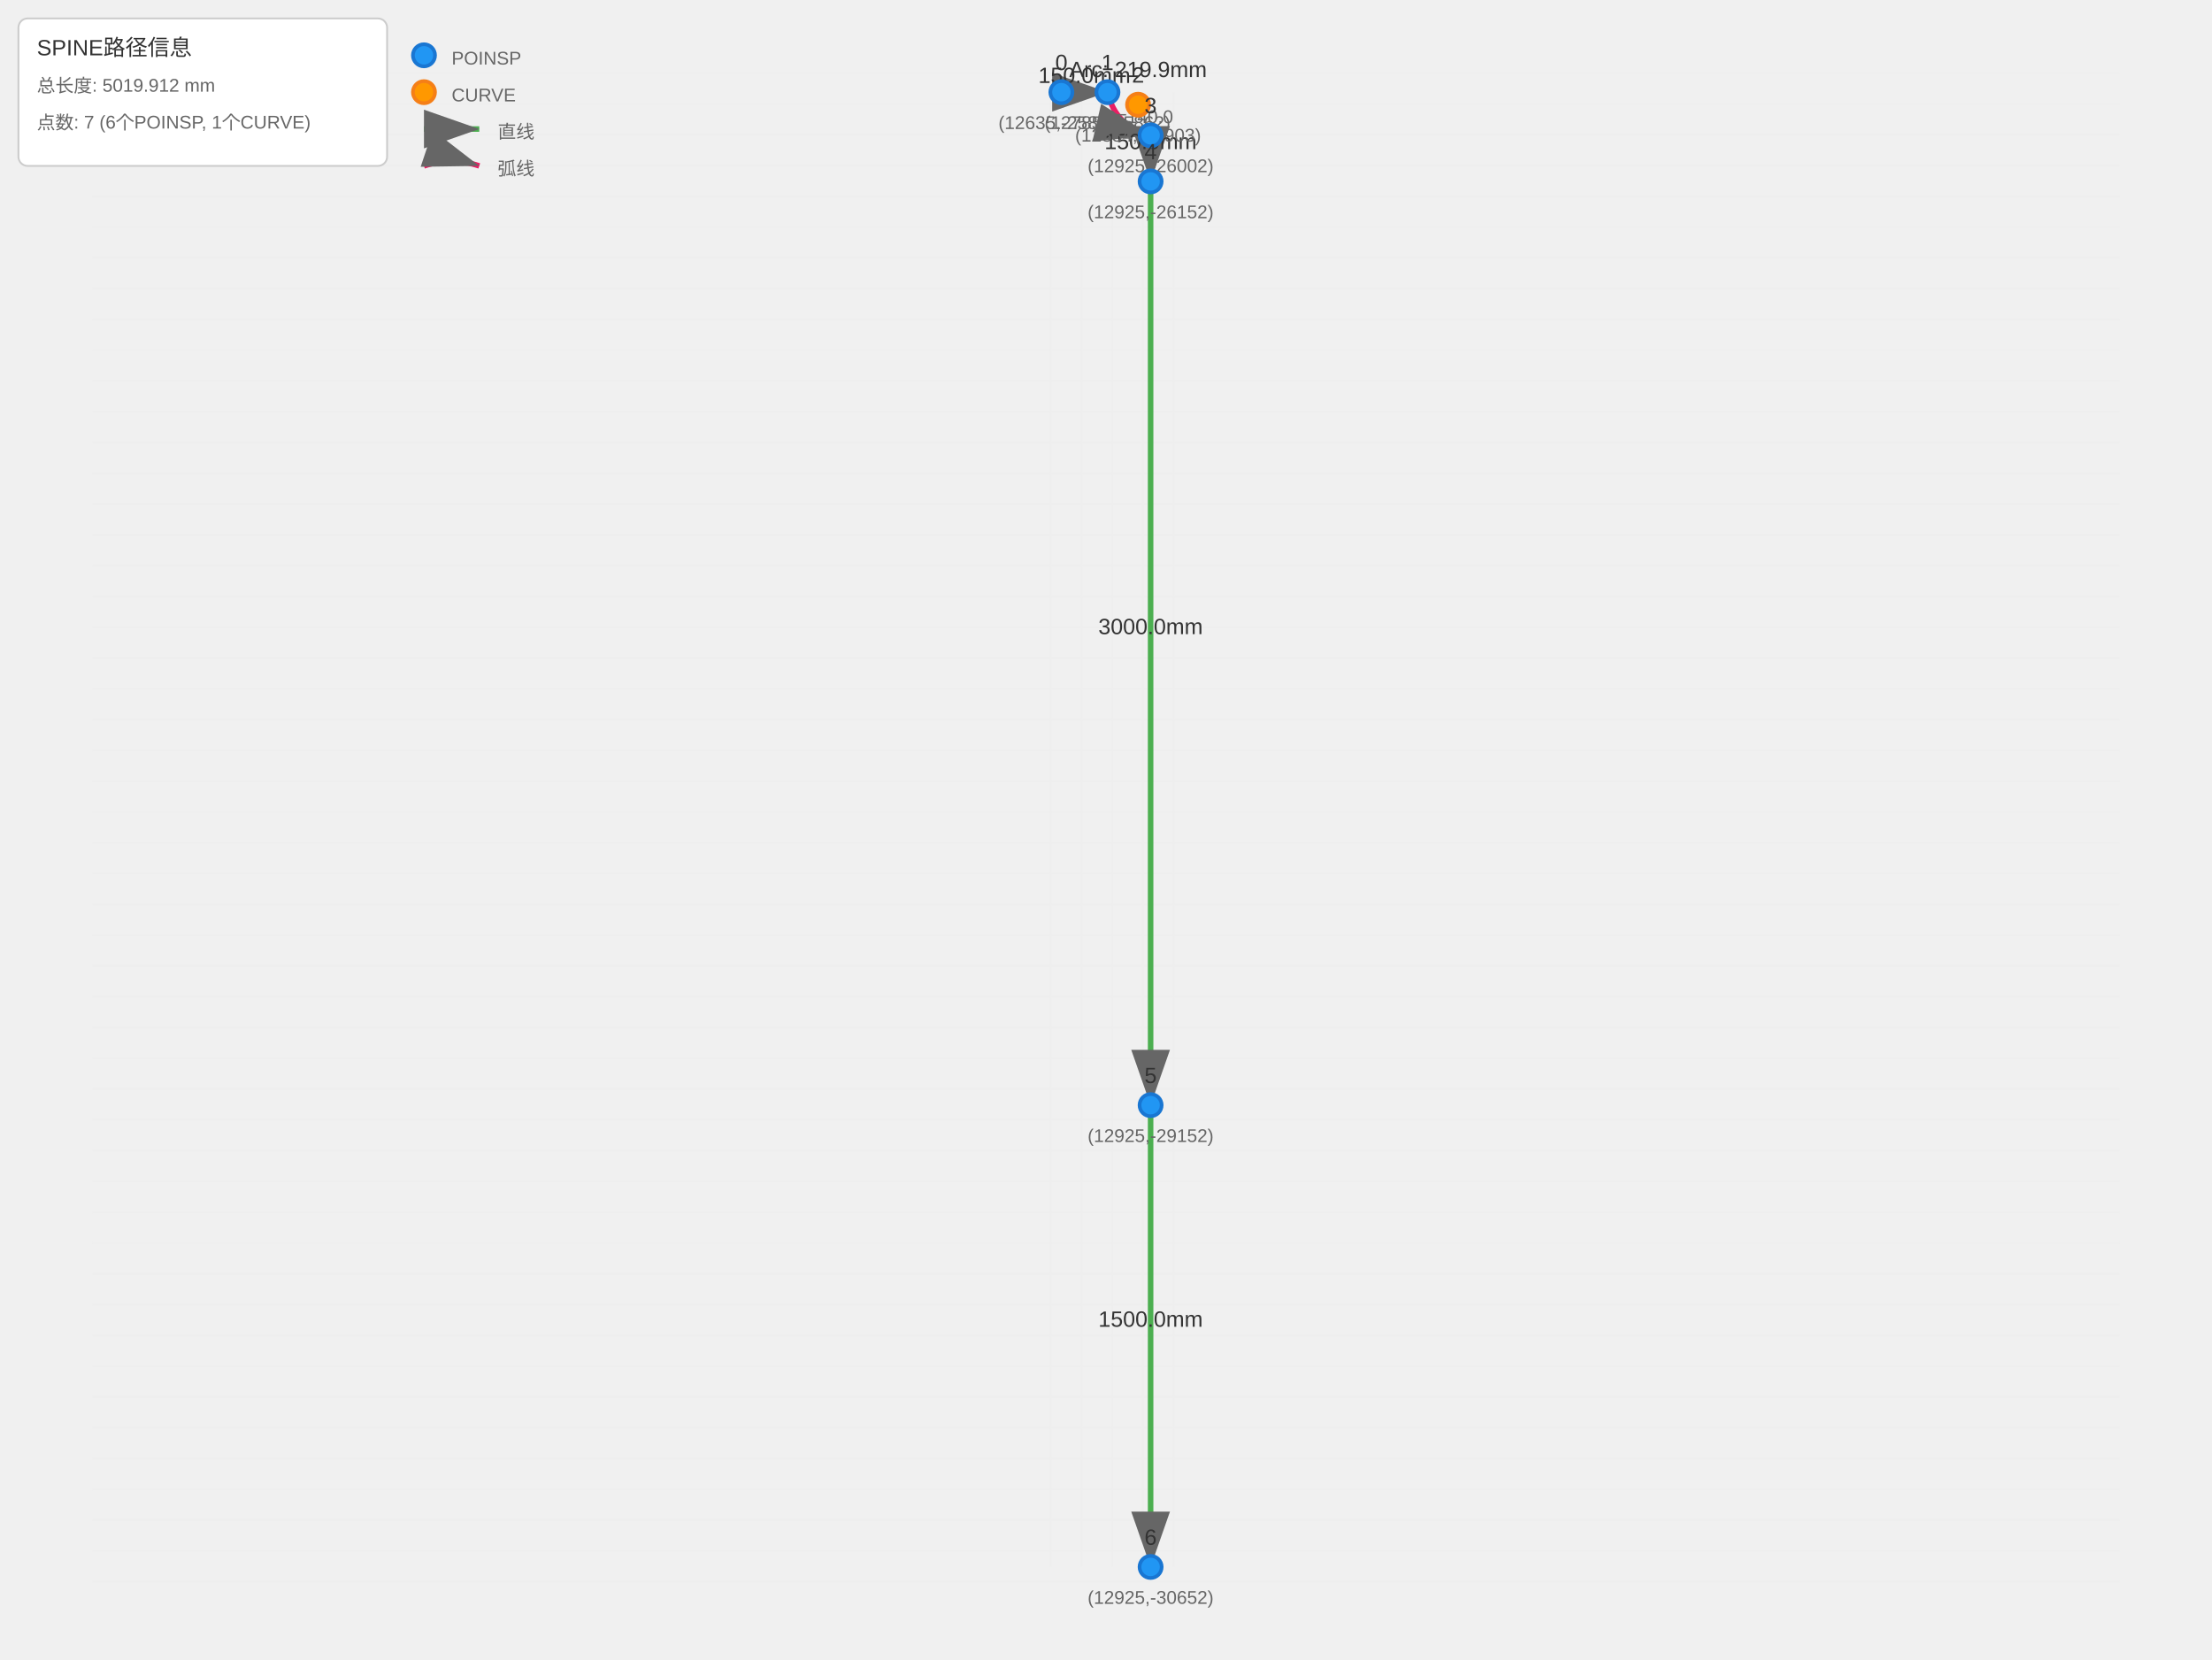
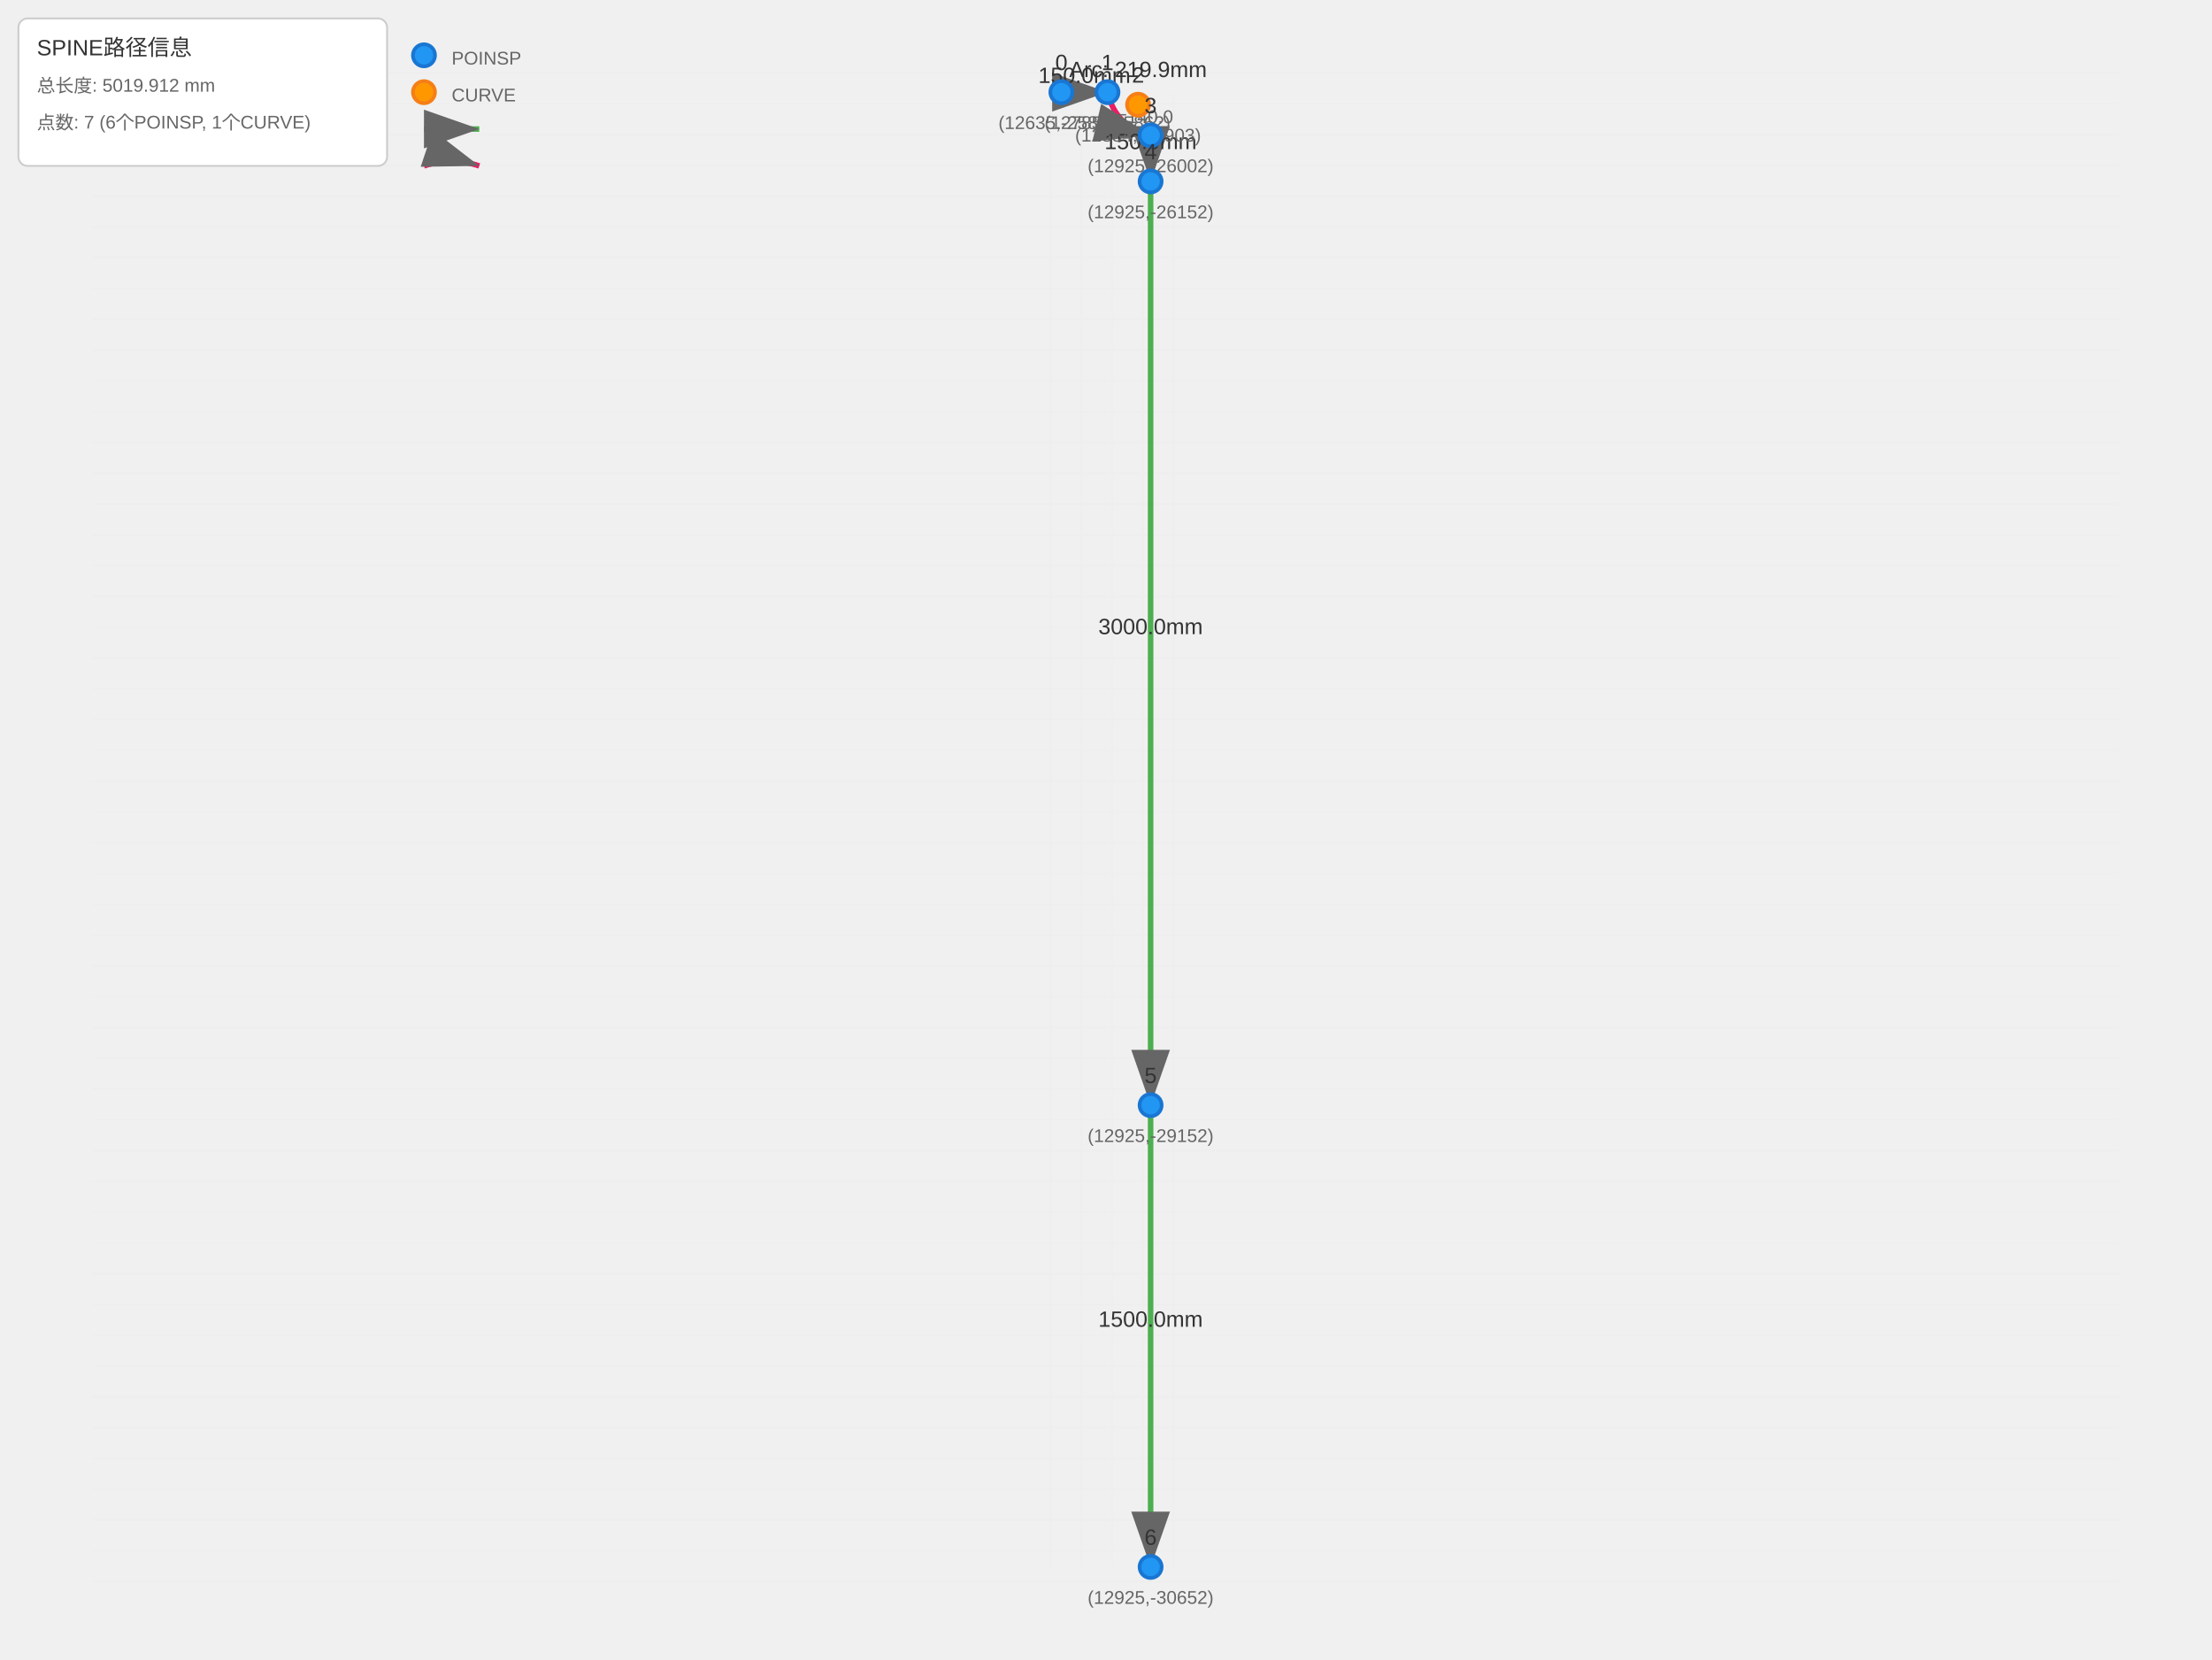
<svg xmlns="http://www.w3.org/2000/svg" width="1200" height="900" viewBox="0 0 1200 900">
  <defs>
    <marker id="arrowhead" markerWidth="10" markerHeight="7" refX="10" refY="3.5" orient="auto">
      <polygon points="0 0, 10 3.5, 0 7" fill="#666" />
    </marker>
  </defs>
  <style>
    .point-poinsp { fill: #2196F3; stroke: #1976D2; stroke-width: 2; }
    .point-curve { fill: #FF9800; stroke: #F57F17; stroke-width: 2; }
    .path-line { stroke: #4CAF50; stroke-width: 3; fill: none; marker-end: url(#arrowhead); }
    .path-arc { stroke: #E91E63; stroke-width: 3; fill: none; marker-end: url(#arrowhead); }
    .label { font-family: Arial, sans-serif; font-size: 12px; fill: #333; }
    .coord-label { font-family: Arial, sans-serif; font-size: 10px; fill: #666; }
    .grid { stroke: #eee; stroke-width: 1; }
    .axis { stroke: #ccc; stroke-width: 2; }
</style>
  <line x1="569.937" y1="50" x2="569.937" y2="850" class="grid" />
  <line x1="586.639" y1="50" x2="586.639" y2="850" class="grid" />
  <line x1="603.34" y1="50" x2="603.34" y2="850" class="grid" />
  <line x1="620.042" y1="50" x2="620.042" y2="850" class="grid" />
  <line x1="636.743" y1="50" x2="636.743" y2="850" class="grid" />
  <line x1="50" y1="858.017" x2="1150" y2="858.017" class="grid" />
  <line x1="50" y1="841.315" x2="1150" y2="841.315" class="grid" />
  <line x1="50" y1="824.614" x2="1150" y2="824.614" class="grid" />
  <line x1="50" y1="807.912" x2="1150" y2="807.912" class="grid" />
  <line x1="50" y1="791.211" x2="1150" y2="791.211" class="grid" />
  <line x1="50" y1="774.509" x2="1150" y2="774.509" class="grid" />
  <line x1="50" y1="757.808" x2="1150" y2="757.808" class="grid" />
  <line x1="50" y1="741.106" x2="1150" y2="741.106" class="grid" />
  <line x1="50" y1="724.405" x2="1150" y2="724.405" class="grid" />
  <line x1="50" y1="707.704" x2="1150" y2="707.704" class="grid" />
  <line x1="50" y1="691.002" x2="1150" y2="691.002" class="grid" />
  <line x1="50" y1="674.3" x2="1150" y2="674.3" class="grid" />
  <line x1="50" y1="657.599" x2="1150" y2="657.599" class="grid" />
  <line x1="50" y1="640.897" x2="1150" y2="640.897" class="grid" />
  <line x1="50" y1="624.196" x2="1150" y2="624.196" class="grid" />
  <line x1="50" y1="607.495" x2="1150" y2="607.495" class="grid" />
  <line x1="50" y1="590.793" x2="1150" y2="590.793" class="grid" />
  <line x1="50" y1="574.092" x2="1150" y2="574.092" class="grid" />
  <line x1="50" y1="557.39" x2="1150" y2="557.39" class="grid" />
  <line x1="50" y1="540.689" x2="1150" y2="540.689" class="grid" />
  <line x1="50" y1="523.987" x2="1150" y2="523.987" class="grid" />
  <line x1="50" y1="507.286" x2="1150" y2="507.286" class="grid" />
  <line x1="50" y1="490.584" x2="1150" y2="490.584" class="grid" />
  <line x1="50" y1="473.883" x2="1150" y2="473.883" class="grid" />
  <line x1="50" y1="457.182" x2="1150" y2="457.182" class="grid" />
  <line x1="50" y1="440.48" x2="1150" y2="440.48" class="grid" />
  <line x1="50" y1="423.779" x2="1150" y2="423.779" class="grid" />
  <line x1="50" y1="407.077" x2="1150" y2="407.077" class="grid" />
  <line x1="50" y1="390.375" x2="1150" y2="390.375" class="grid" />
  <line x1="50" y1="373.674" x2="1150" y2="373.674" class="grid" />
  <line x1="50" y1="356.973" x2="1150" y2="356.973" class="grid" />
  <line x1="50" y1="340.271" x2="1150" y2="340.271" class="grid" />
  <line x1="50" y1="323.57" x2="1150" y2="323.57" class="grid" />
  <line x1="50" y1="306.868" x2="1150" y2="306.868" class="grid" />
  <line x1="50" y1="290.167" x2="1150" y2="290.167" class="grid" />
  <line x1="50" y1="273.465" x2="1150" y2="273.465" class="grid" />
  <line x1="50" y1="256.764" x2="1150" y2="256.764" class="grid" />
  <line x1="50" y1="240.062" x2="1150" y2="240.062" class="grid" />
  <line x1="50" y1="223.361" x2="1150" y2="223.361" class="grid" />
  <line x1="50" y1="206.66" x2="1150" y2="206.66" class="grid" />
  <line x1="50" y1="189.958" x2="1150" y2="189.958" class="grid" />
  <line x1="50" y1="173.257" x2="1150" y2="173.257" class="grid" />
  <line x1="50" y1="156.555" x2="1150" y2="156.555" class="grid" />
  <line x1="50" y1="139.854" x2="1150" y2="139.854" class="grid" />
  <line x1="50" y1="123.152" x2="1150" y2="123.152" class="grid" />
  <line x1="50" y1="106.451" x2="1150" y2="106.451" class="grid" />
  <line x1="50" y1="89.75" x2="1150" y2="89.75" class="grid" />
  <line x1="50" y1="73.048" x2="1150" y2="73.048" class="grid" />
  <line x1="50" y1="56.347" x2="1150" y2="56.347" class="grid" />
  <line x1="50" y1="39.645" x2="1150" y2="39.645" class="grid" />
  <line x1="575.8" y1="50.0" x2="600.8" y2="50.0" class="path-line" />
  <text x="588.3" y="45.0" class="label" text-anchor="middle">150.0mm</text>
  <path d="M 600.8 50.0 Q 605.3 69.0 624.2 73.4" class="path-arc" />
  <text x="617.4" y="41.8" class="label" text-anchor="middle">Arc: 219.9mm</text>
  <text x="617.4" y="66.8" class="coord-label" text-anchor="middle">R=140.0</text>
  <line x1="624.2" y1="73.4" x2="624.2" y2="98.4" class="path-line" />
  <text x="624.2" y="80.9" class="label" text-anchor="middle">150.0mm</text>
  <line x1="624.2" y1="98.4" x2="624.2" y2="599.5" class="path-line" />
  <text x="624.2" y="344.0" class="label" text-anchor="middle">3000.0mm</text>
  <line x1="624.2" y1="599.5" x2="624.2" y2="850.0" class="path-line" />
  <text x="624.2" y="719.7" class="label" text-anchor="middle">1500.0mm</text>
  <circle cx="575.8" cy="50.0" r="6" class="point-poinsp" />
  <text x="575.8" y="38.0" class="label" text-anchor="middle">0</text>
  <text x="575.8" y="70.0" class="coord-label" text-anchor="middle">(12635,-25862)</text>
  <circle cx="600.8" cy="50.0" r="6" class="point-poinsp" />
  <text x="600.8" y="38.0" class="label" text-anchor="middle">1</text>
  <text x="600.8" y="70.0" class="coord-label" text-anchor="middle">(12785,-25862)</text>
  <circle cx="617.4" cy="56.8" r="6" class="point-curve" />
  <text x="617.4" y="44.8" class="label" text-anchor="middle">2</text>
  <text x="617.4" y="76.8" class="coord-label" text-anchor="middle">(12884,-25903)</text>
  <circle cx="624.2" cy="73.4" r="6" class="point-poinsp" />
  <text x="624.2" y="61.4" class="label" text-anchor="middle">3</text>
  <text x="624.2" y="93.4" class="coord-label" text-anchor="middle">(12925,-26002)</text>
  <circle cx="624.2" cy="98.4" r="6" class="point-poinsp" />
  <text x="624.2" y="86.4" class="label" text-anchor="middle">4</text>
  <text x="624.2" y="118.4" class="coord-label" text-anchor="middle">(12925,-26152)</text>
  <circle cx="624.2" cy="599.5" r="6" class="point-poinsp" />
  <text x="624.2" y="587.5" class="label" text-anchor="middle">5</text>
  <text x="624.2" y="619.5" class="coord-label" text-anchor="middle">(12925,-29152)</text>
  <circle cx="624.2" cy="850.0" r="6" class="point-poinsp" />
  <text x="624.2" y="838.0" class="label" text-anchor="middle">6</text>
  <text x="624.2" y="870.0" class="coord-label" text-anchor="middle">(12925,-30652)</text>
  <rect x="10" y="10" width="200" height="80" fill="white" stroke="#ccc" stroke-width="1" rx="5" />
  <text x="20" y="30" class="label">SPINE路径信息</text>
  <text x="20" y="50" class="coord-label">总长度: 5019.912 mm</text>
  <text x="20" y="70" class="coord-label">点数: 7 (6个POINSP, 1个CURVE)</text>
  <circle cx="230" cy="30" r="6" class="point-poinsp" />
  <text x="245" y="35" class="coord-label">POINSP</text>
  <circle cx="230" cy="50" r="6" class="point-curve" />
  <text x="245" y="55" class="coord-label">CURVE</text>
  <line x1="230" y1="70" x2="260" y2="70" class="path-line" />
-   <text x="270" y="75" class="coord-label">直线</text>
  <path d="M 230 90 Q 245 85 260 90" class="path-arc" />
-   <text x="270" y="95" class="coord-label">弧线</text>
</svg>
